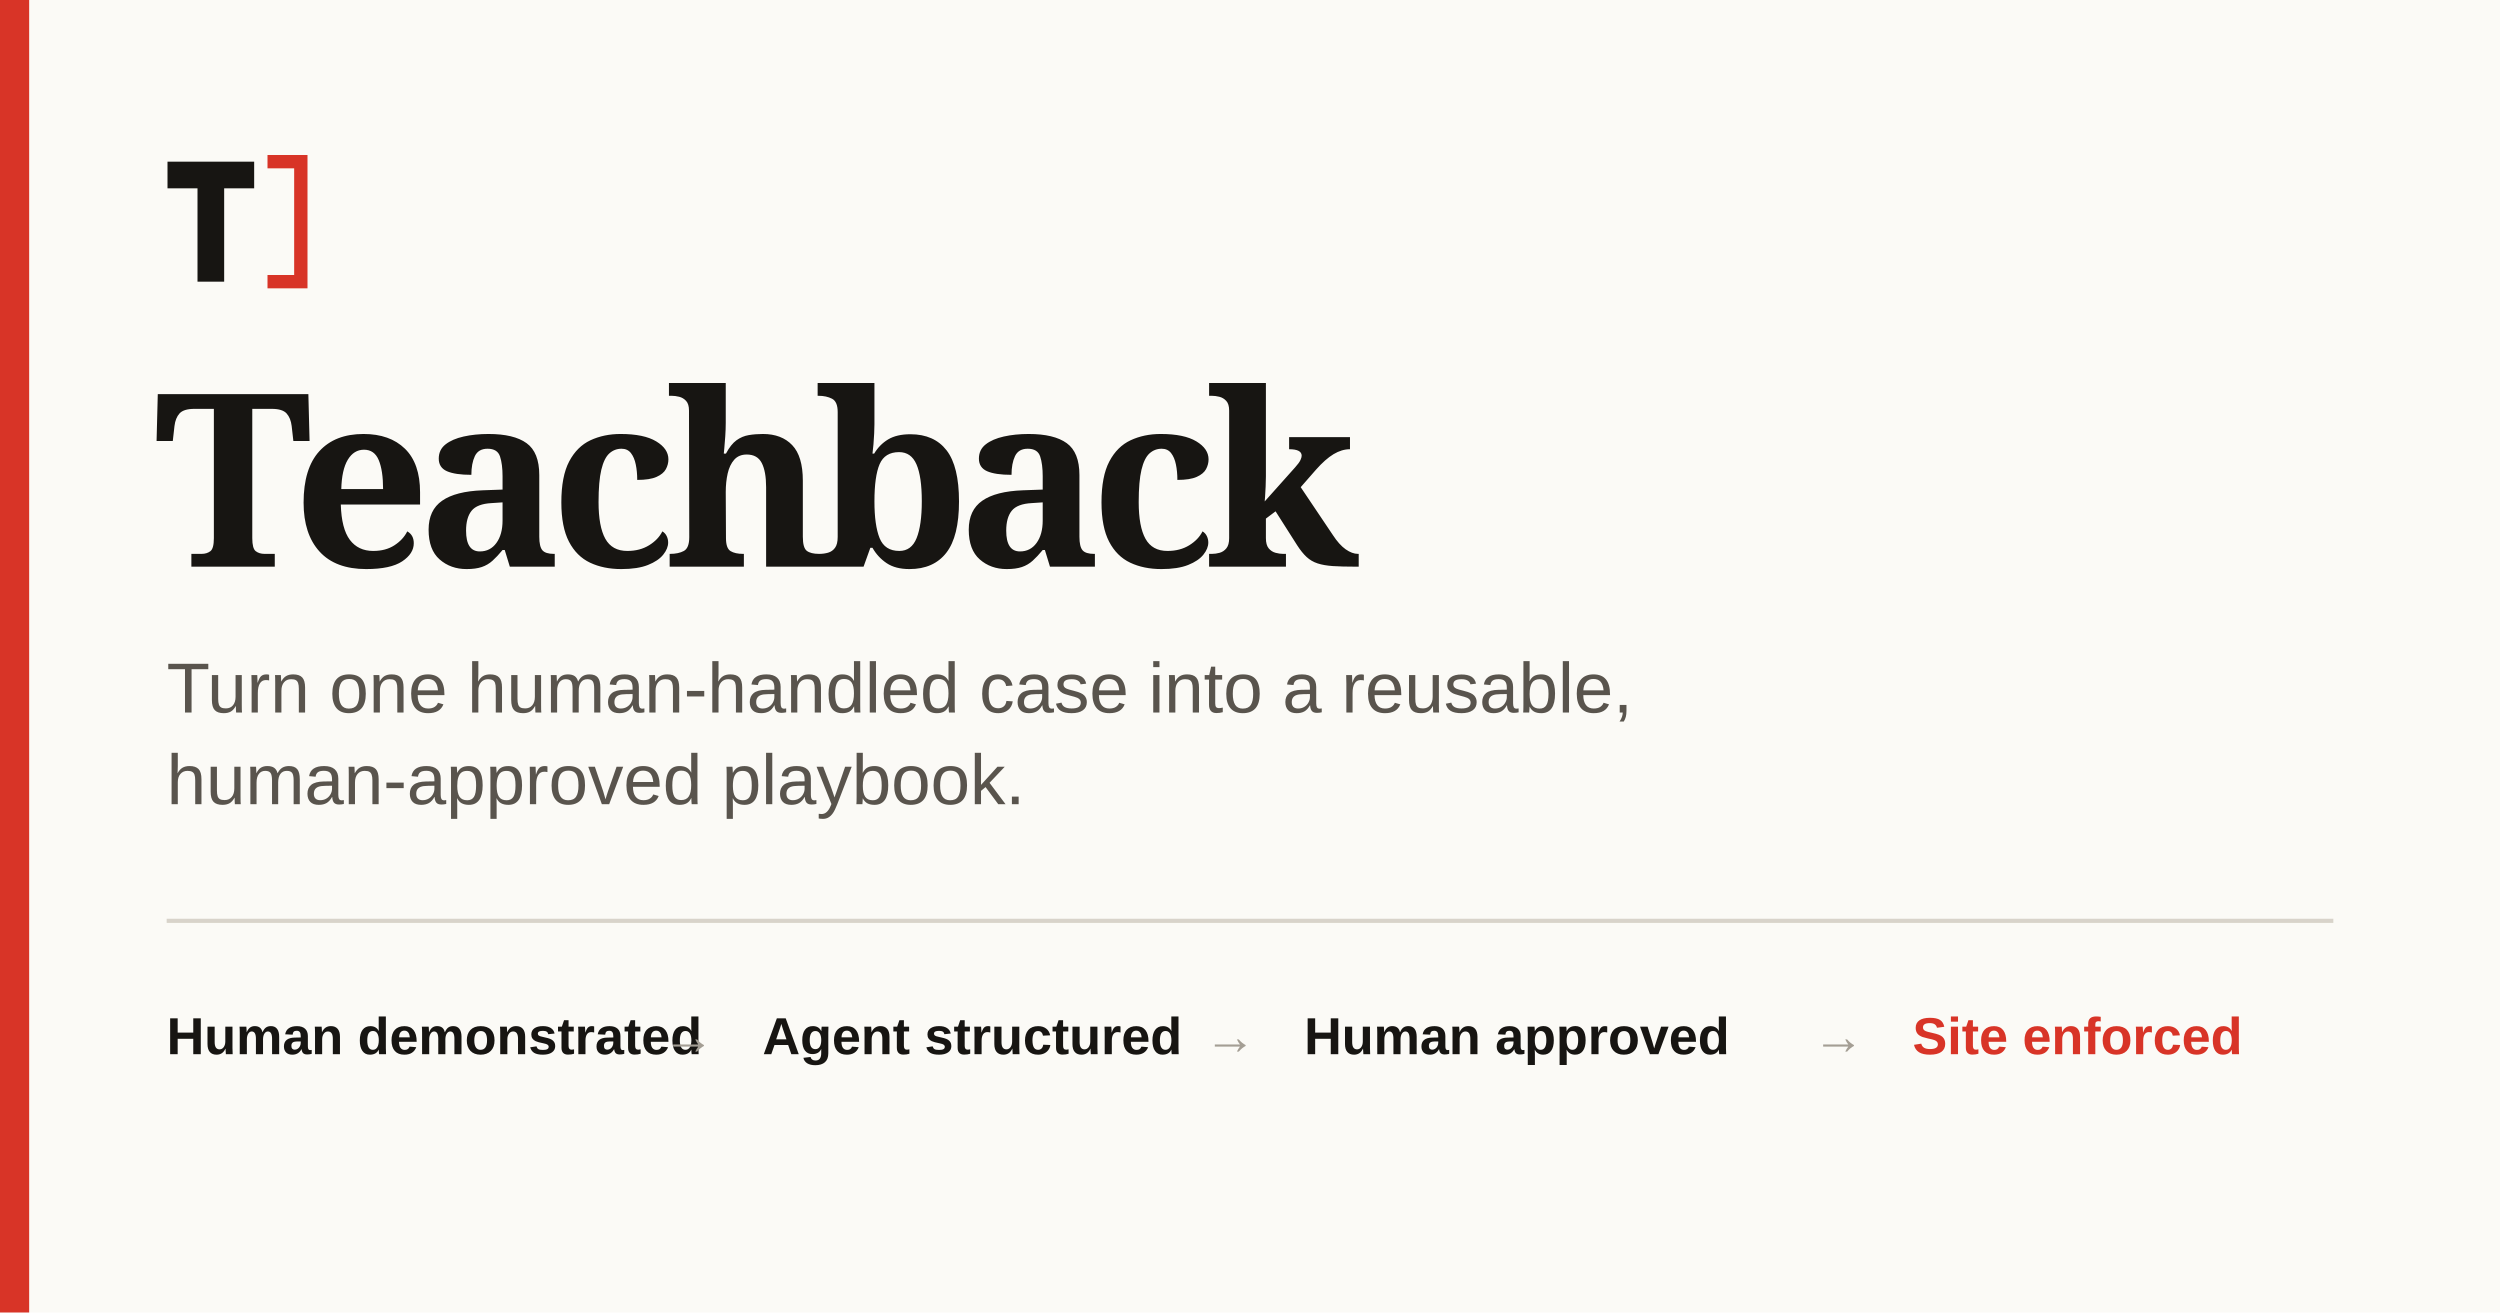
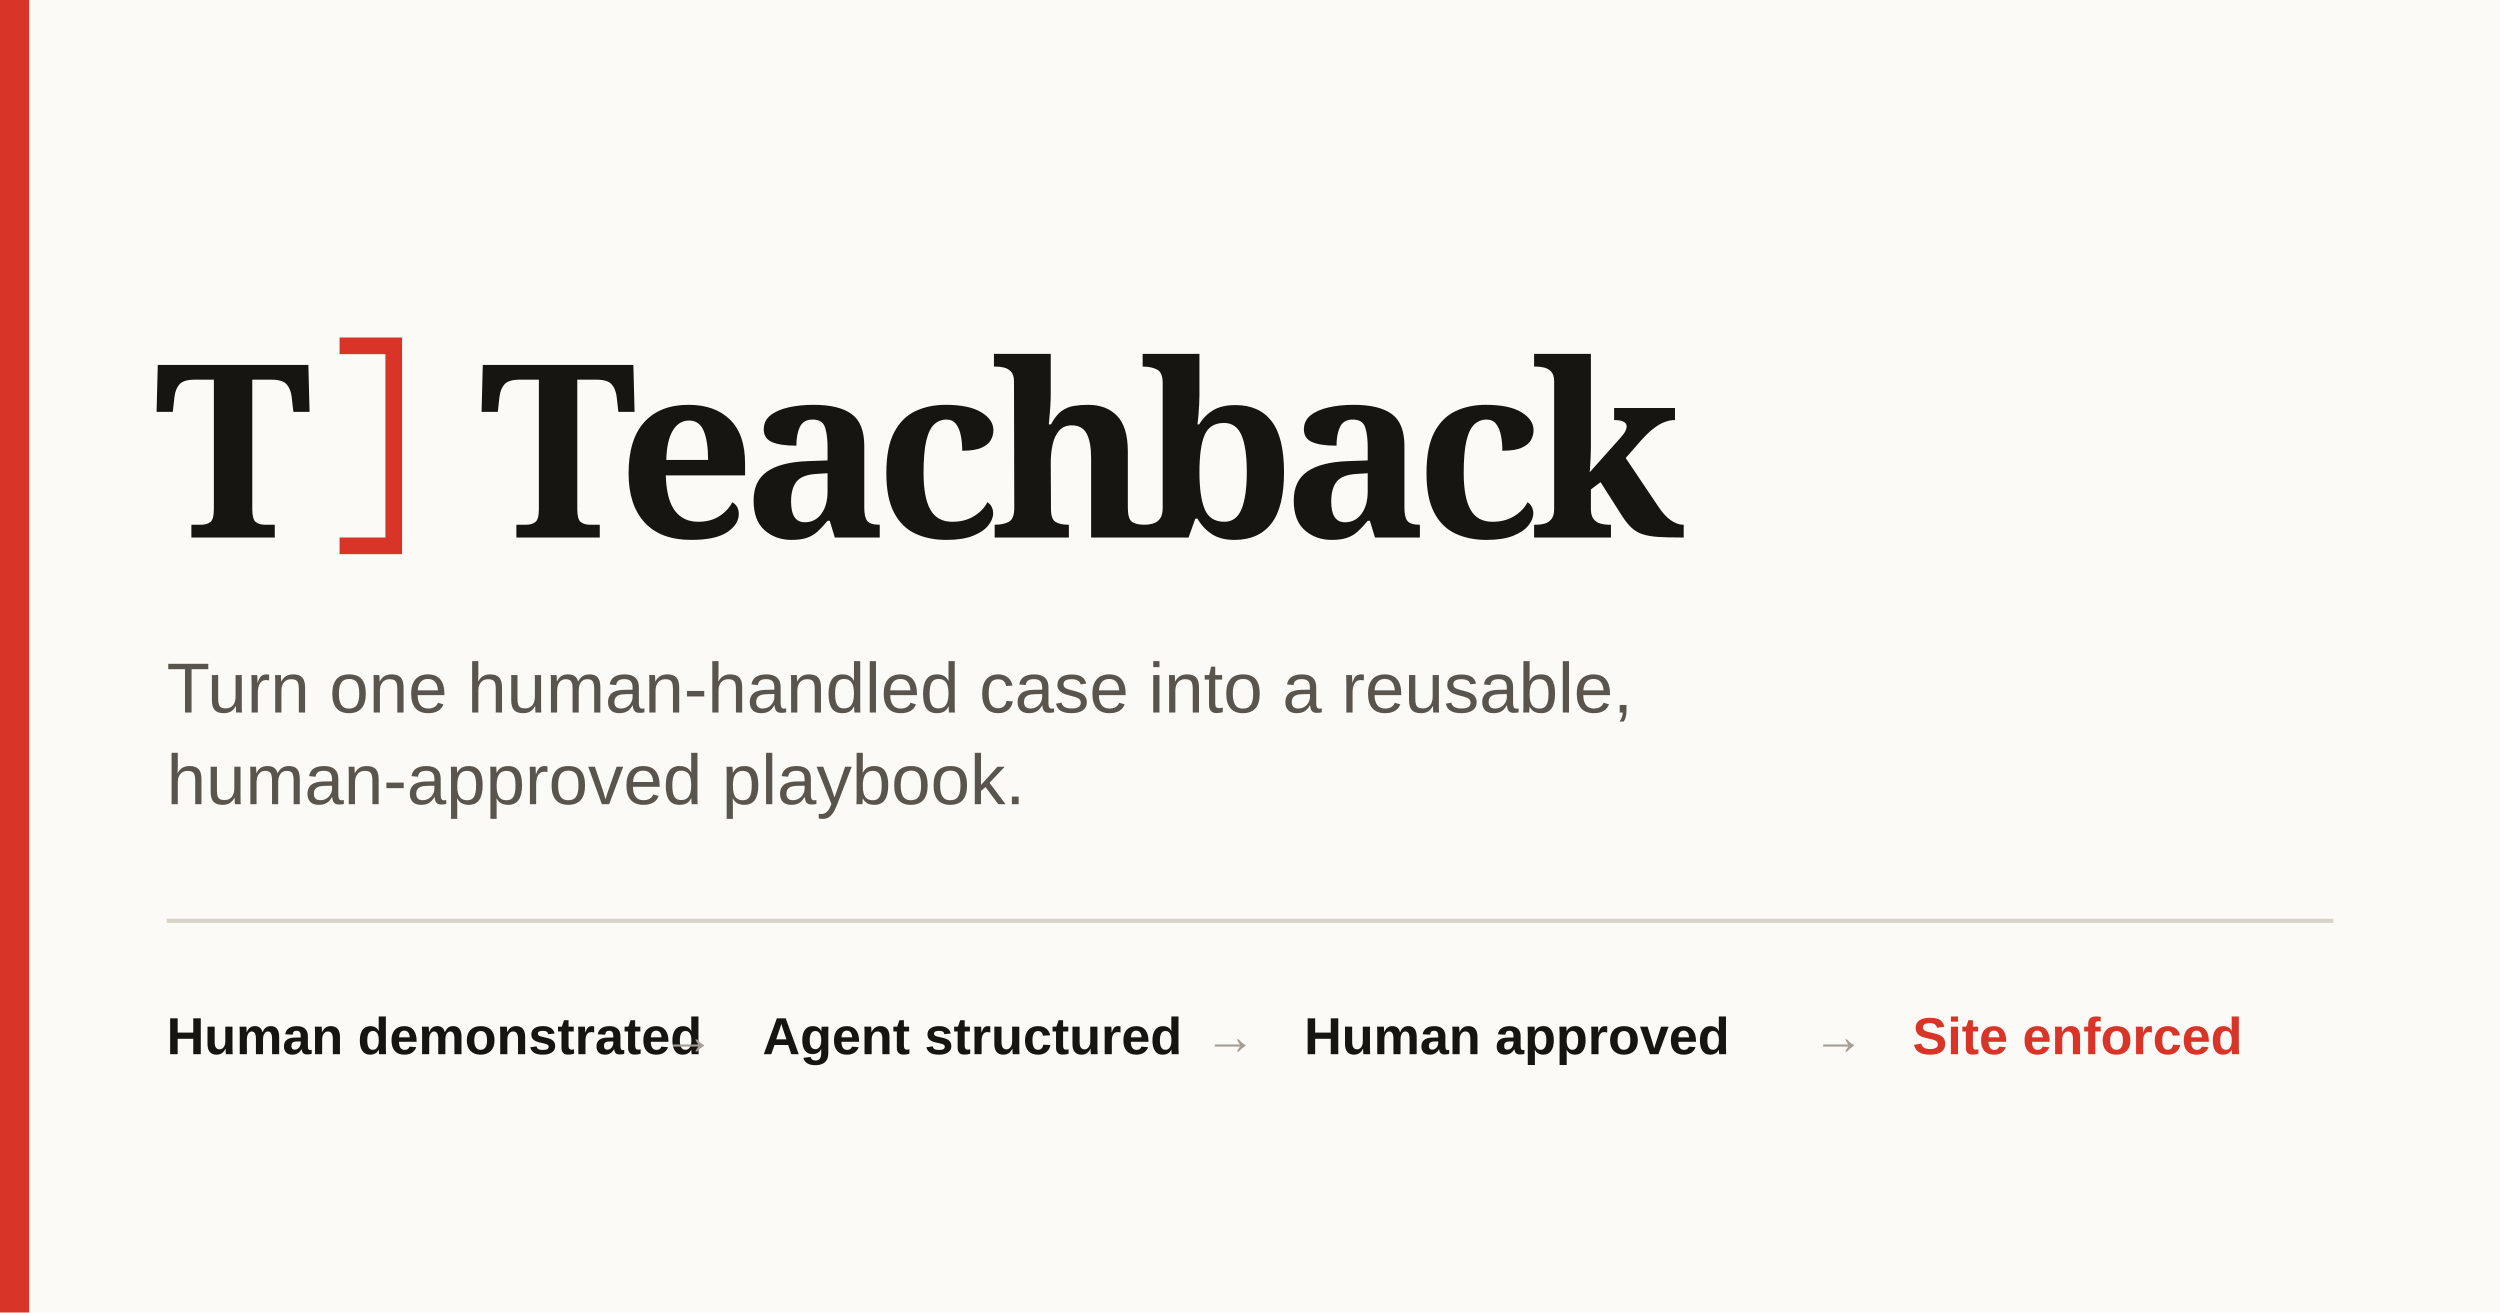
<svg xmlns="http://www.w3.org/2000/svg" width="1200" height="630" viewBox="0 0 1200 630" role="img" aria-labelledby="title description">
  <rect width="1200" height="630" fill="#fbfaf6" />
  <path d="M0 0h14v630H0z" fill="#d83427" />
-   <g transform="translate(74 68) scale(1.6)">
-     <path fill="#171512" d="M4 6h26v8h-9v28h-8V14H4z" />
-     <path fill="none" stroke="#d83427" stroke-width="4" d="M34 6h10v36H34" />
-   </g>
-   <text x="74" y="272" fill="#171512" font-family="Iowan Old Style, Baskerville, Georgia, serif" font-size="116" font-weight="600" letter-spacing="-6">Teachback</text>
+   <text x="74" y="258" fill="#171512" font-family="Iowan Old Style, Baskerville, Georgia, serif" font-size="116" font-weight="600" letter-spacing="-6">T</text>
+   <path fill="none" stroke="#d83427" stroke-width="8" d="M163 166h26v96h-26" />
+   <text x="230" y="258" fill="#171512" font-family="Iowan Old Style, Baskerville, Georgia, serif" font-size="116" font-weight="600" letter-spacing="-6">Teachback</text>
  <text x="80" y="342" fill="#59544d" font-family="Helvetica Neue, Arial, sans-serif" font-size="34">Turn one human-handled case into a reusable,</text>
  <text x="80" y="386" fill="#59544d" font-family="Helvetica Neue, Arial, sans-serif" font-size="34">human-approved playbook.</text>
  <path d="M80 442H1120" stroke="#d8d3ca" stroke-width="2" />
  <text x="80" y="506" fill="#171512" font-family="Helvetica Neue, Arial, sans-serif" font-size="25" font-weight="600">Human demonstrated</text>
  <text x="318" y="506" fill="#a49e94" font-family="Helvetica Neue, Arial, sans-serif" font-size="25">→</text>
  <text x="366" y="506" fill="#171512" font-family="Helvetica Neue, Arial, sans-serif" font-size="25" font-weight="600">Agent structured</text>
  <text x="578" y="506" fill="#a49e94" font-family="Helvetica Neue, Arial, sans-serif" font-size="25">→</text>
  <text x="626" y="506" fill="#171512" font-family="Helvetica Neue, Arial, sans-serif" font-size="25" font-weight="600">Human approved</text>
  <text x="870" y="506" fill="#a49e94" font-family="Helvetica Neue, Arial, sans-serif" font-size="25">→</text>
  <text x="918" y="506" fill="#d83427" font-family="Helvetica Neue, Arial, sans-serif" font-size="25" font-weight="700">Site enforced</text>
</svg>
